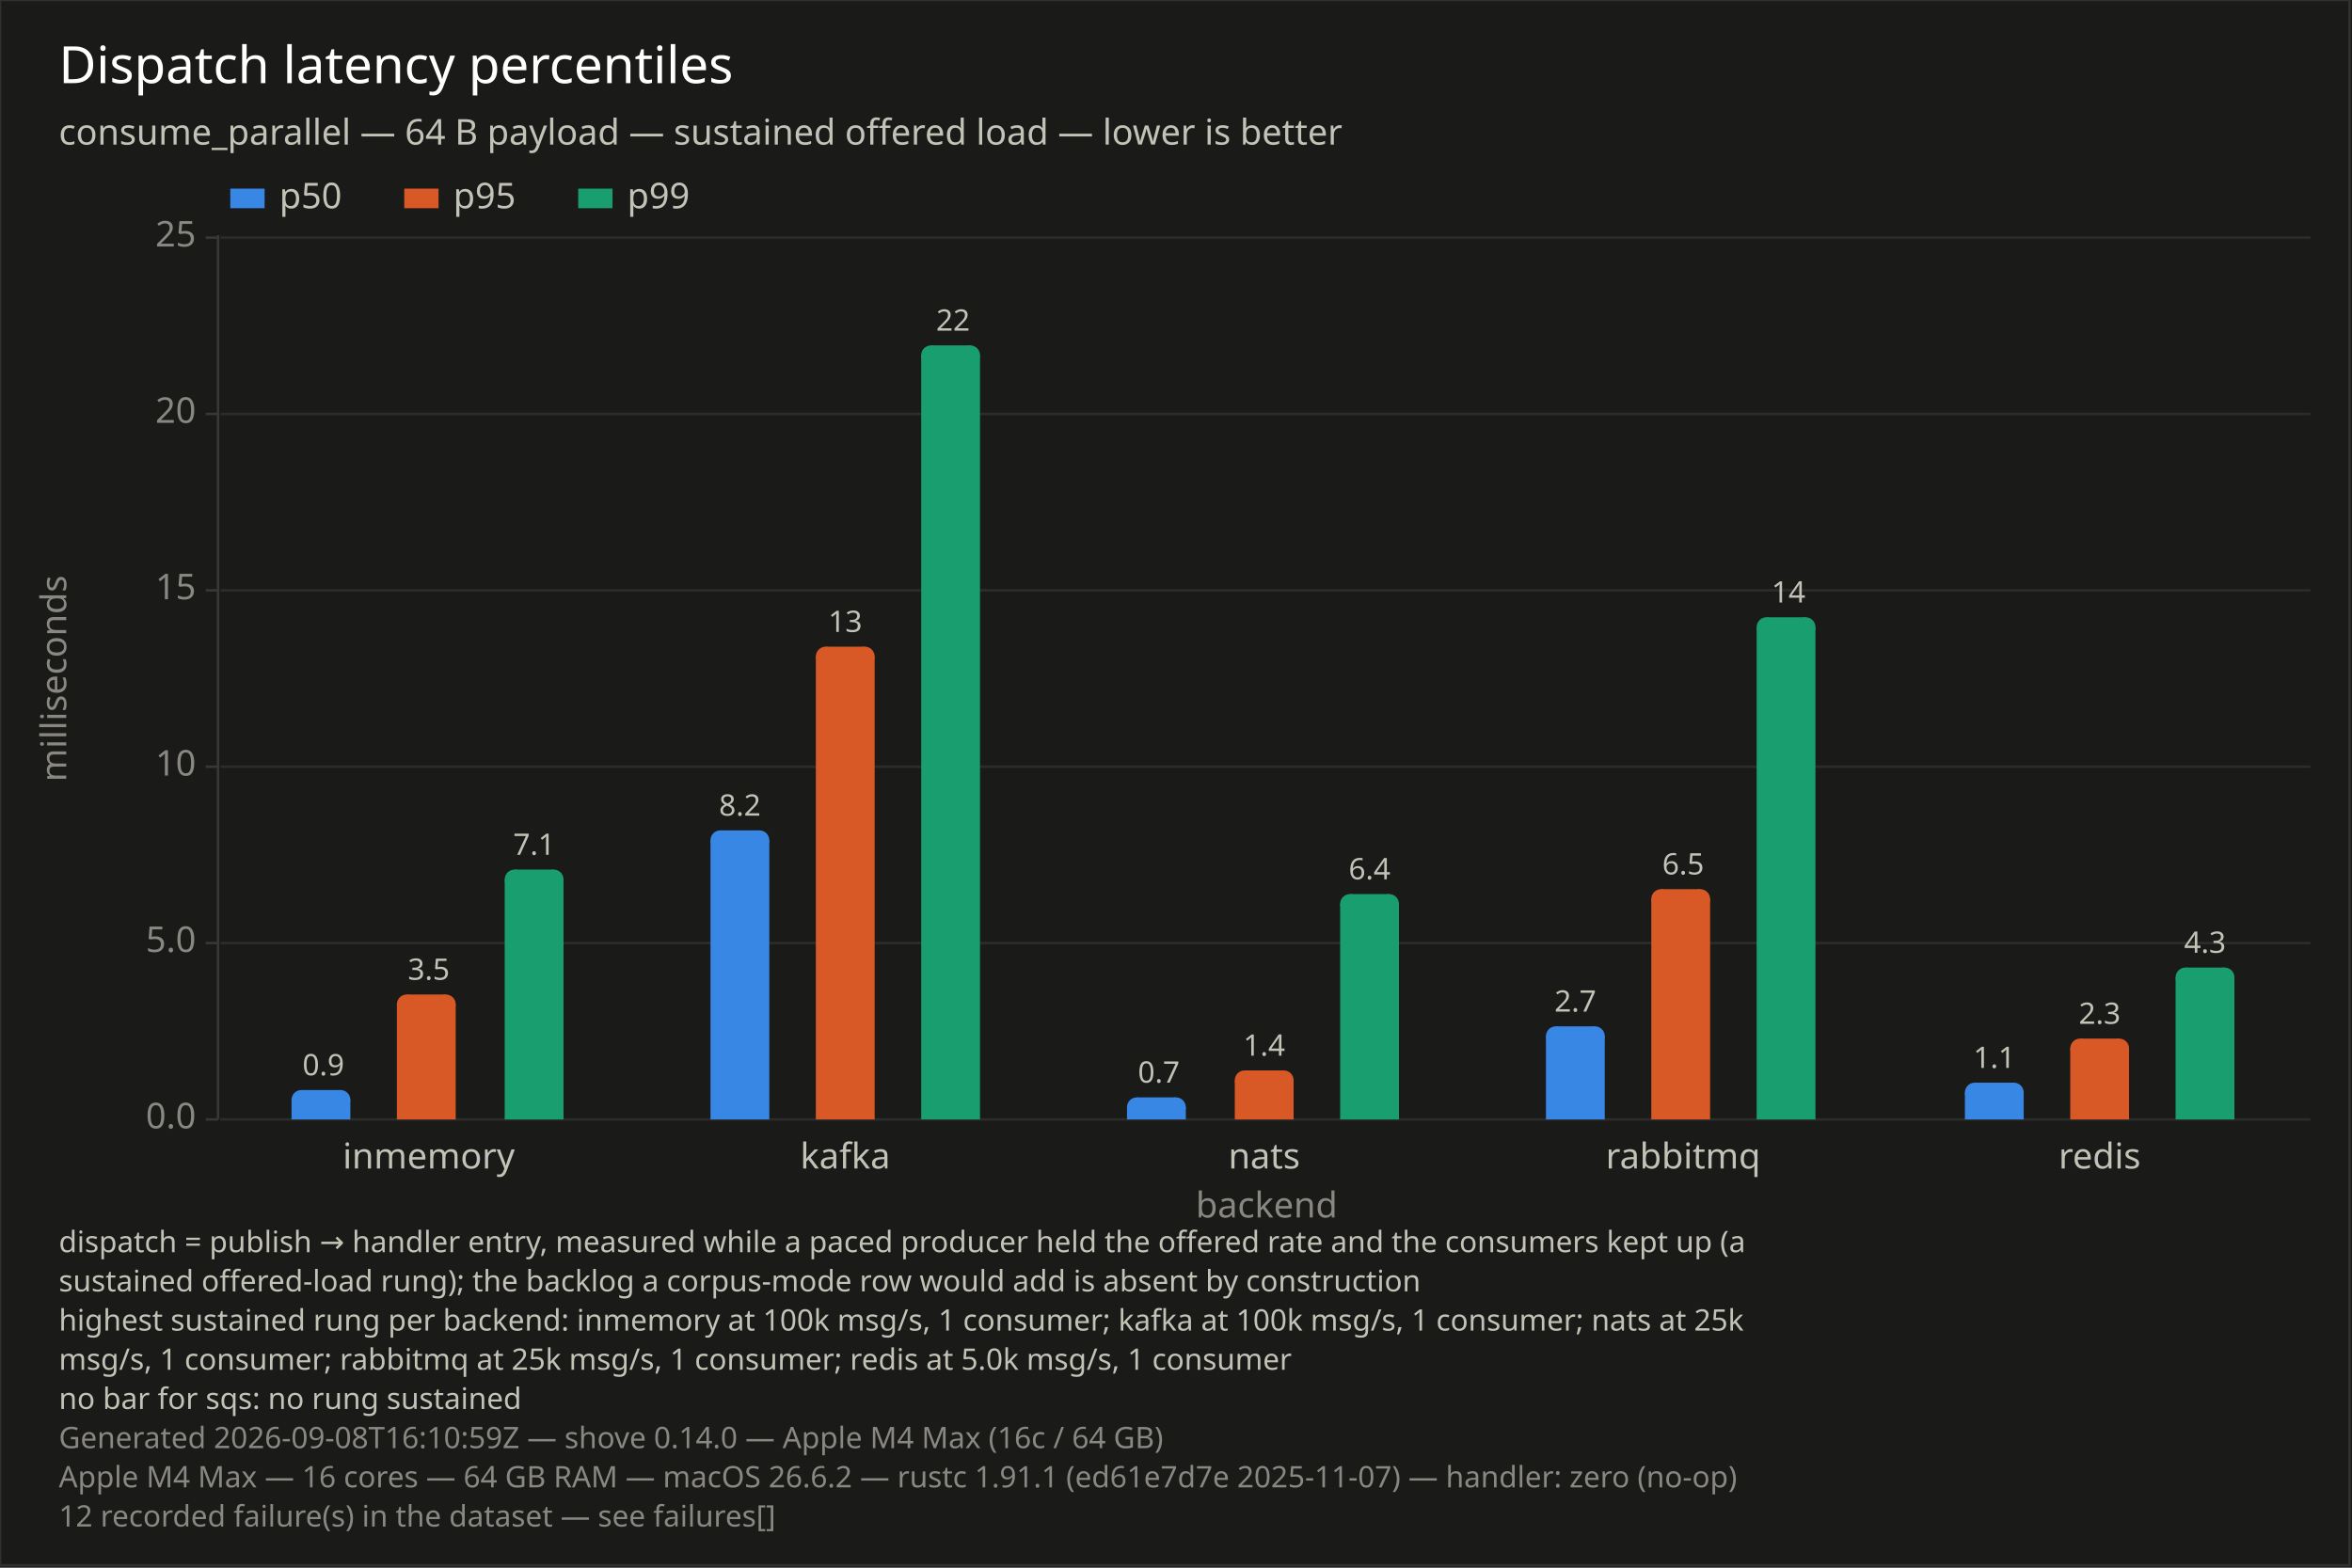
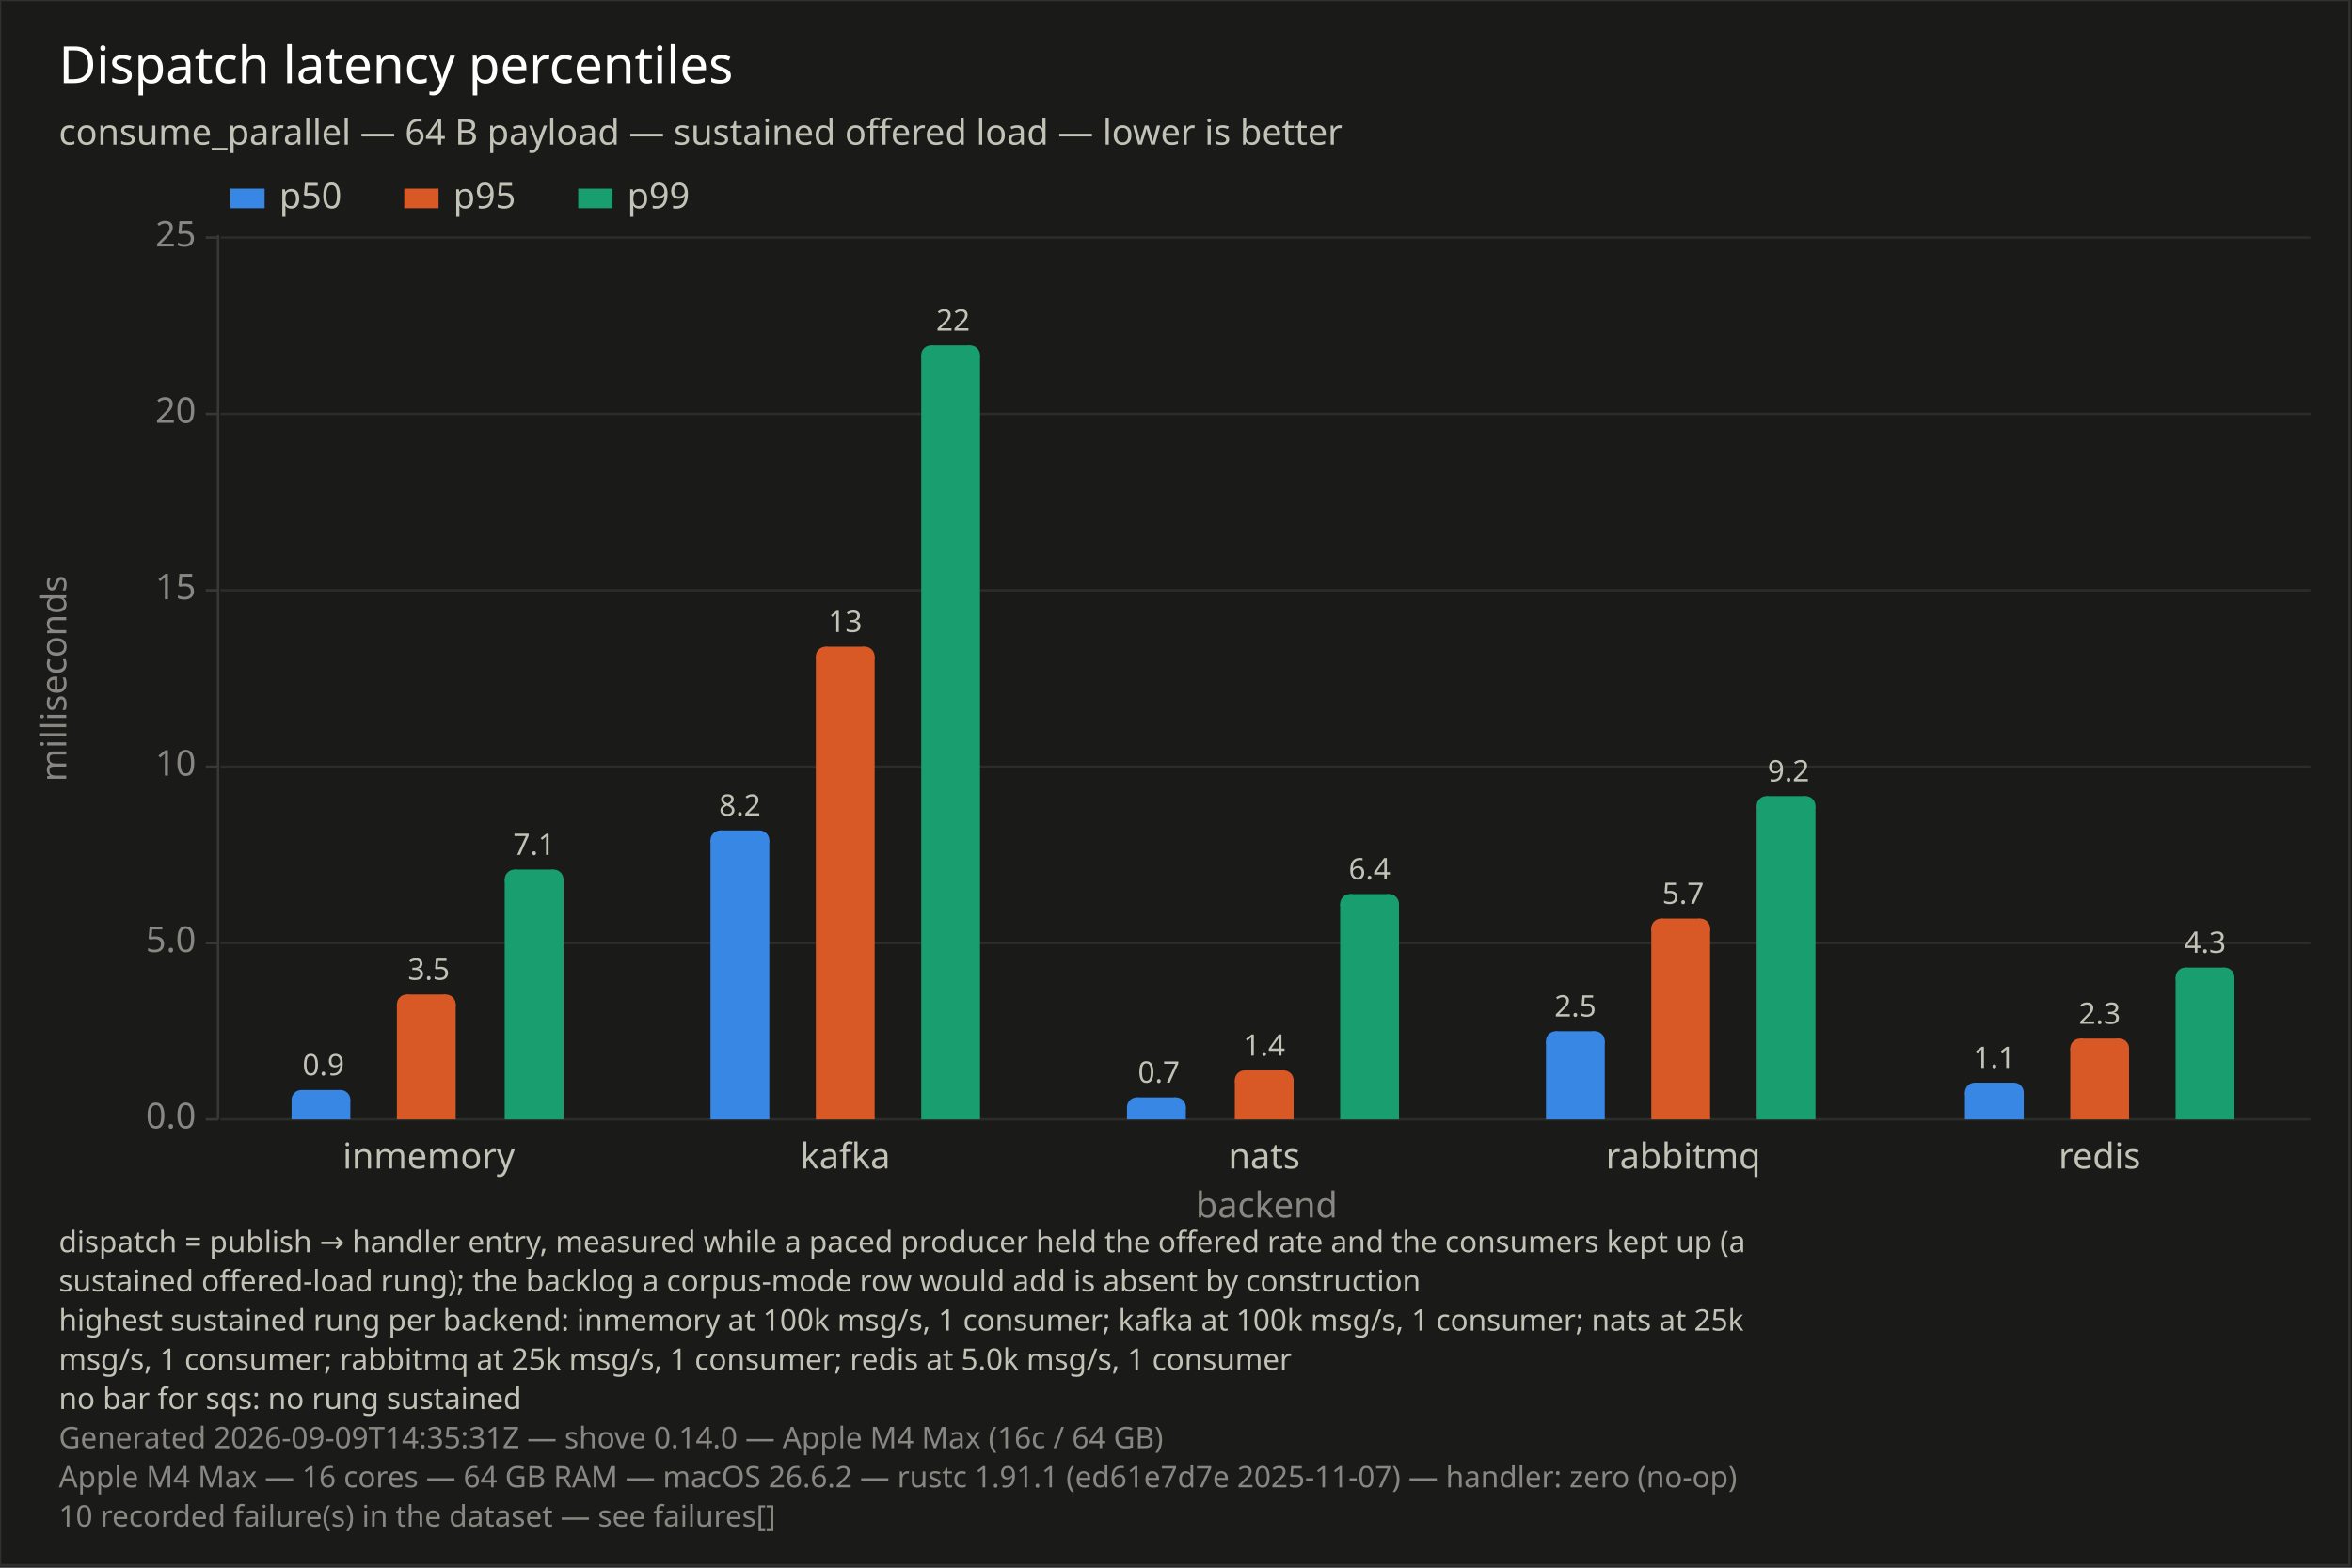
<svg xmlns="http://www.w3.org/2000/svg" width="960" height="640" viewBox="0 0 960 640">
  <rect x="0" y="0" width="960" height="640" opacity="1" fill="#1A1A19" stroke="none" />
  <rect x="0" y="0" width="959" height="639" opacity="0.1" fill="none" stroke="#FFFFFF" />
  <text x="24" y="18" dy="0.76em" text-anchor="start" font-family="sans-serif" font-size="20.968" opacity="1" fill="#FFFFFF">
Dispatch latency percentiles
</text>
  <text x="24" y="48" dy="0.76em" text-anchor="start" font-family="sans-serif" font-size="14.516" opacity="1" fill="#C3C2B7">
consume_parallel — 64 B payload — sustained offered load — lower is better
</text>
  <text x="24" y="502" dy="0.76em" text-anchor="start" font-family="sans-serif" font-size="12.097" opacity="1" fill="#C3C2B7">
dispatch = publish → handler entry, measured while a paced producer held the offered rate and the consumers kept up (a
</text>
  <text x="24" y="518" dy="0.76em" text-anchor="start" font-family="sans-serif" font-size="12.097" opacity="1" fill="#C3C2B7">
sustained offered-load rung); the backlog a corpus-mode row would add is absent by construction
</text>
  <text x="24" y="534" dy="0.76em" text-anchor="start" font-family="sans-serif" font-size="12.097" opacity="1" fill="#C3C2B7">
highest sustained rung per backend: inmemory at 100k msg/s, 1 consumer; kafka at 100k msg/s, 1 consumer; nats at 25k
</text>
  <text x="24" y="550" dy="0.76em" text-anchor="start" font-family="sans-serif" font-size="12.097" opacity="1" fill="#C3C2B7">
msg/s, 1 consumer; rabbitmq at 25k msg/s, 1 consumer; redis at 5.0k msg/s, 1 consumer
</text>
  <text x="24" y="566" dy="0.76em" text-anchor="start" font-family="sans-serif" font-size="12.097" opacity="1" fill="#C3C2B7">
no bar for sqs: no rung sustained
</text>
  <text x="24" y="582" dy="0.76em" text-anchor="start" font-family="sans-serif" font-size="12.097" opacity="1" fill="#898781">
- Generated 2026-09-08T16:10:59Z — shove 0.14.0 — Apple M4 Max (16c / 64 GB)
+ Generated 2026-09-09T14:35:31Z — shove 0.14.0 — Apple M4 Max (16c / 64 GB)
</text>
  <text x="24" y="598" dy="0.76em" text-anchor="start" font-family="sans-serif" font-size="12.097" opacity="1" fill="#898781">
Apple M4 Max — 16 cores — 64 GB RAM — macOS 26.6.2 — rustc 1.91.1 (ed61e7d7e 2025-11-07) — handler: zero (no-op)
</text>
  <text x="24" y="614" dy="0.76em" text-anchor="start" font-family="sans-serif" font-size="12.097" opacity="1" fill="#898781">
- 12 recorded failure(s) in the dataset — see failures[]
+ 10 recorded failure(s) in the dataset — see failures[]
</text>
  <text x="16" y="277" dy="0.76em" text-anchor="middle" font-family="sans-serif" font-size="14.516" opacity="1" fill="#898781" transform="rotate(270, 16, 277)">
milliseconds
</text>
  <line opacity="1" stroke="#2C2C2A" stroke-width="1" x1="90" y1="457" x2="943" y2="457" />
  <line opacity="1" stroke="#2C2C2A" stroke-width="1" x1="90" y1="385" x2="943" y2="385" />
  <line opacity="1" stroke="#2C2C2A" stroke-width="1" x1="90" y1="313" x2="943" y2="313" />
  <line opacity="1" stroke="#2C2C2A" stroke-width="1" x1="90" y1="241" x2="943" y2="241" />
  <line opacity="1" stroke="#2C2C2A" stroke-width="1" x1="90" y1="169" x2="943" y2="169" />
  <line opacity="1" stroke="#2C2C2A" stroke-width="1" x1="90" y1="97" x2="943" y2="97" />
  <polyline fill="none" opacity="1" stroke="#383835" stroke-width="1" points="89,96 89,457 " />
  <text x="80" y="457" dy="0.5ex" text-anchor="end" font-family="sans-serif" font-size="14.516" opacity="1" fill="#898781">
0.0
</text>
  <polyline fill="none" opacity="1" stroke="#383835" stroke-width="1" points="84,457 89,457 " />
  <text x="80" y="385" dy="0.5ex" text-anchor="end" font-family="sans-serif" font-size="14.516" opacity="1" fill="#898781">
5.0
</text>
  <polyline fill="none" opacity="1" stroke="#383835" stroke-width="1" points="84,385 89,385 " />
  <text x="80" y="313" dy="0.5ex" text-anchor="end" font-family="sans-serif" font-size="14.516" opacity="1" fill="#898781">
10
</text>
  <polyline fill="none" opacity="1" stroke="#383835" stroke-width="1" points="84,313 89,313 " />
  <text x="80" y="241" dy="0.5ex" text-anchor="end" font-family="sans-serif" font-size="14.516" opacity="1" fill="#898781">
15
</text>
  <polyline fill="none" opacity="1" stroke="#383835" stroke-width="1" points="84,241 89,241 " />
  <text x="80" y="169" dy="0.5ex" text-anchor="end" font-family="sans-serif" font-size="14.516" opacity="1" fill="#898781">
20
</text>
  <polyline fill="none" opacity="1" stroke="#383835" stroke-width="1" points="84,169 89,169 " />
  <text x="80" y="97" dy="0.5ex" text-anchor="end" font-family="sans-serif" font-size="14.516" opacity="1" fill="#898781">
25
</text>
  <polyline fill="none" opacity="1" stroke="#383835" stroke-width="1" points="84,97 89,97 " />
  <rect x="119" y="449" width="24" height="8" opacity="1" fill="#3987E5" stroke="none" />
  <rect x="123" y="445" width="16" height="5" opacity="1" fill="#3987E5" stroke="none" />
  <circle cx="123" cy="449" r="4" opacity="1" fill="#3987E5" stroke="none" stroke-width="0" />
  <circle cx="139" cy="449" r="4" opacity="1" fill="#3987E5" stroke="none" stroke-width="0" />
  <text x="132" y="442" dy="-0.5ex" text-anchor="middle" font-family="sans-serif" font-size="12.097" opacity="1" fill="#C3C2B7">
0.9
</text>
  <rect x="162" y="410" width="24" height="47" opacity="1" fill="#D95926" stroke="none" />
  <rect x="166" y="406" width="16" height="5" opacity="1" fill="#D95926" stroke="none" />
  <circle cx="166" cy="410" r="4" opacity="1" fill="#D95926" stroke="none" stroke-width="0" />
  <circle cx="182" cy="410" r="4" opacity="1" fill="#D95926" stroke="none" stroke-width="0" />
  <text x="175" y="403" dy="-0.5ex" text-anchor="middle" font-family="sans-serif" font-size="12.097" opacity="1" fill="#C3C2B7">
3.5
</text>
  <rect x="206" y="359" width="24" height="98" opacity="1" fill="#199E70" stroke="none" />
  <rect x="210" y="355" width="16" height="5" opacity="1" fill="#199E70" stroke="none" />
  <circle cx="210" cy="359" r="4" opacity="1" fill="#199E70" stroke="none" stroke-width="0" />
  <circle cx="226" cy="359" r="4" opacity="1" fill="#199E70" stroke="none" stroke-width="0" />
  <text x="218" y="352" dy="-0.5ex" text-anchor="middle" font-family="sans-serif" font-size="12.097" opacity="1" fill="#C3C2B7">
7.1
</text>
  <rect x="290" y="343" width="24" height="114" opacity="1" fill="#3987E5" stroke="none" />
  <rect x="294" y="339" width="16" height="5" opacity="1" fill="#3987E5" stroke="none" />
  <circle cx="294" cy="343" r="4" opacity="1" fill="#3987E5" stroke="none" stroke-width="0" />
  <circle cx="310" cy="343" r="4" opacity="1" fill="#3987E5" stroke="none" stroke-width="0" />
  <text x="302" y="336" dy="-0.5ex" text-anchor="middle" font-family="sans-serif" font-size="12.097" opacity="1" fill="#C3C2B7">
8.2
</text>
  <rect x="333" y="268" width="24" height="189" opacity="1" fill="#D95926" stroke="none" />
  <rect x="337" y="264" width="16" height="5" opacity="1" fill="#D95926" stroke="none" />
  <circle cx="337" cy="268" r="4" opacity="1" fill="#D95926" stroke="none" stroke-width="0" />
  <circle cx="353" cy="268" r="4" opacity="1" fill="#D95926" stroke="none" stroke-width="0" />
  <text x="345" y="261" dy="-0.5ex" text-anchor="middle" font-family="sans-serif" font-size="12.097" opacity="1" fill="#C3C2B7">
13
</text>
  <rect x="376" y="145" width="24" height="312" opacity="1" fill="#199E70" stroke="none" />
  <rect x="380" y="141" width="16" height="5" opacity="1" fill="#199E70" stroke="none" />
  <circle cx="380" cy="145" r="4" opacity="1" fill="#199E70" stroke="none" stroke-width="0" />
  <circle cx="396" cy="145" r="4" opacity="1" fill="#199E70" stroke="none" stroke-width="0" />
  <text x="389" y="138" dy="-0.5ex" text-anchor="middle" font-family="sans-serif" font-size="12.097" opacity="1" fill="#C3C2B7">
22
</text>
  <rect x="460" y="452" width="24" height="5" opacity="1" fill="#3987E5" stroke="none" />
  <rect x="464" y="448" width="16" height="5" opacity="1" fill="#3987E5" stroke="none" />
  <circle cx="464" cy="452" r="4" opacity="1" fill="#3987E5" stroke="none" stroke-width="0" />
  <circle cx="480" cy="452" r="4" opacity="1" fill="#3987E5" stroke="none" stroke-width="0" />
  <text x="473" y="445" dy="-0.5ex" text-anchor="middle" font-family="sans-serif" font-size="12.097" opacity="1" fill="#C3C2B7">
0.7
</text>
  <rect x="504" y="441" width="24" height="16" opacity="1" fill="#D95926" stroke="none" />
  <rect x="508" y="437" width="16" height="5" opacity="1" fill="#D95926" stroke="none" />
  <circle cx="508" cy="441" r="4" opacity="1" fill="#D95926" stroke="none" stroke-width="0" />
  <circle cx="524" cy="441" r="4" opacity="1" fill="#D95926" stroke="none" stroke-width="0" />
  <text x="516" y="434" dy="-0.5ex" text-anchor="middle" font-family="sans-serif" font-size="12.097" opacity="1" fill="#C3C2B7">
1.4
</text>
  <rect x="547" y="369" width="24" height="88" opacity="1" fill="#199E70" stroke="none" />
  <rect x="551" y="365" width="16" height="5" opacity="1" fill="#199E70" stroke="none" />
  <circle cx="551" cy="369" r="4" opacity="1" fill="#199E70" stroke="none" stroke-width="0" />
  <circle cx="567" cy="369" r="4" opacity="1" fill="#199E70" stroke="none" stroke-width="0" />
  <text x="559" y="362" dy="-0.5ex" text-anchor="middle" font-family="sans-serif" font-size="12.097" opacity="1" fill="#C3C2B7">
6.4
</text>
-   <rect x="631" y="423" width="24" height="34" opacity="1" fill="#3987E5" stroke="none" />
-   <rect x="635" y="419" width="16" height="5" opacity="1" fill="#3987E5" stroke="none" />
-   <circle cx="635" cy="423" r="4" opacity="1" fill="#3987E5" stroke="none" stroke-width="0" />
-   <circle cx="651" cy="423" r="4" opacity="1" fill="#3987E5" stroke="none" stroke-width="0" />
-   <text x="643" y="416" dy="-0.5ex" text-anchor="middle" font-family="sans-serif" font-size="12.097" opacity="1" fill="#C3C2B7">
- 2.7
- </text>
-   <rect x="674" y="367" width="24" height="90" opacity="1" fill="#D95926" stroke="none" />
-   <rect x="678" y="363" width="16" height="5" opacity="1" fill="#D95926" stroke="none" />
-   <circle cx="678" cy="367" r="4" opacity="1" fill="#D95926" stroke="none" stroke-width="0" />
-   <circle cx="694" cy="367" r="4" opacity="1" fill="#D95926" stroke="none" stroke-width="0" />
-   <text x="687" y="360" dy="-0.5ex" text-anchor="middle" font-family="sans-serif" font-size="12.097" opacity="1" fill="#C3C2B7">
- 6.5
- </text>
-   <rect x="717" y="256" width="24" height="201" opacity="1" fill="#199E70" stroke="none" />
-   <rect x="721" y="252" width="16" height="5" opacity="1" fill="#199E70" stroke="none" />
-   <circle cx="721" cy="256" r="4" opacity="1" fill="#199E70" stroke="none" stroke-width="0" />
-   <circle cx="737" cy="256" r="4" opacity="1" fill="#199E70" stroke="none" stroke-width="0" />
-   <text x="730" y="249" dy="-0.5ex" text-anchor="middle" font-family="sans-serif" font-size="12.097" opacity="1" fill="#C3C2B7">
- 14
+   <rect x="631" y="425" width="24" height="32" opacity="1" fill="#3987E5" stroke="none" />
+   <rect x="635" y="421" width="16" height="5" opacity="1" fill="#3987E5" stroke="none" />
+   <circle cx="635" cy="425" r="4" opacity="1" fill="#3987E5" stroke="none" stroke-width="0" />
+   <circle cx="651" cy="425" r="4" opacity="1" fill="#3987E5" stroke="none" stroke-width="0" />
+   <text x="643" y="418" dy="-0.5ex" text-anchor="middle" font-family="sans-serif" font-size="12.097" opacity="1" fill="#C3C2B7">
+ 2.5
+ </text>
+   <rect x="674" y="379" width="24" height="78" opacity="1" fill="#D95926" stroke="none" />
+   <rect x="678" y="375" width="16" height="5" opacity="1" fill="#D95926" stroke="none" />
+   <circle cx="678" cy="379" r="4" opacity="1" fill="#D95926" stroke="none" stroke-width="0" />
+   <circle cx="694" cy="379" r="4" opacity="1" fill="#D95926" stroke="none" stroke-width="0" />
+   <text x="687" y="372" dy="-0.5ex" text-anchor="middle" font-family="sans-serif" font-size="12.097" opacity="1" fill="#C3C2B7">
+ 5.7
+ </text>
+   <rect x="717" y="329" width="24" height="128" opacity="1" fill="#199E70" stroke="none" />
+   <rect x="721" y="325" width="16" height="5" opacity="1" fill="#199E70" stroke="none" />
+   <circle cx="721" cy="329" r="4" opacity="1" fill="#199E70" stroke="none" stroke-width="0" />
+   <circle cx="737" cy="329" r="4" opacity="1" fill="#199E70" stroke="none" stroke-width="0" />
+   <text x="730" y="322" dy="-0.5ex" text-anchor="middle" font-family="sans-serif" font-size="12.097" opacity="1" fill="#C3C2B7">
+ 9.2
</text>
  <rect x="802" y="446" width="24" height="11" opacity="1" fill="#3987E5" stroke="none" />
  <rect x="806" y="442" width="16" height="5" opacity="1" fill="#3987E5" stroke="none" />
  <circle cx="806" cy="446" r="4" opacity="1" fill="#3987E5" stroke="none" stroke-width="0" />
  <circle cx="822" cy="446" r="4" opacity="1" fill="#3987E5" stroke="none" stroke-width="0" />
  <text x="814" y="439" dy="-0.5ex" text-anchor="middle" font-family="sans-serif" font-size="12.097" opacity="1" fill="#C3C2B7">
1.1
</text>
  <rect x="845" y="428" width="24" height="29" opacity="1" fill="#D95926" stroke="none" />
  <rect x="849" y="424" width="16" height="5" opacity="1" fill="#D95926" stroke="none" />
  <circle cx="849" cy="428" r="4" opacity="1" fill="#D95926" stroke="none" stroke-width="0" />
  <circle cx="865" cy="428" r="4" opacity="1" fill="#D95926" stroke="none" stroke-width="0" />
  <text x="857" y="421" dy="-0.5ex" text-anchor="middle" font-family="sans-serif" font-size="12.097" opacity="1" fill="#C3C2B7">
2.3
</text>
  <rect x="888" y="399" width="24" height="58" opacity="1" fill="#199E70" stroke="none" />
  <rect x="892" y="395" width="16" height="5" opacity="1" fill="#199E70" stroke="none" />
  <circle cx="892" cy="399" r="4" opacity="1" fill="#199E70" stroke="none" stroke-width="0" />
  <circle cx="908" cy="399" r="4" opacity="1" fill="#199E70" stroke="none" stroke-width="0" />
  <text x="900" y="392" dy="-0.5ex" text-anchor="middle" font-family="sans-serif" font-size="12.097" opacity="1" fill="#C3C2B7">
4.3
</text>
  <text x="175" y="466" dy="0.76em" text-anchor="middle" font-family="sans-serif" font-size="14.516" opacity="1" fill="#C3C2B7">
inmemory
</text>
  <text x="345" y="466" dy="0.76em" text-anchor="middle" font-family="sans-serif" font-size="14.516" opacity="1" fill="#C3C2B7">
kafka
</text>
  <text x="516" y="466" dy="0.76em" text-anchor="middle" font-family="sans-serif" font-size="14.516" opacity="1" fill="#C3C2B7">
nats
</text>
  <text x="687" y="466" dy="0.76em" text-anchor="middle" font-family="sans-serif" font-size="14.516" opacity="1" fill="#C3C2B7">
rabbitmq
</text>
  <text x="857" y="466" dy="0.76em" text-anchor="middle" font-family="sans-serif" font-size="14.516" opacity="1" fill="#C3C2B7">
redis
</text>
  <text x="517" y="486" dy="0.76em" text-anchor="middle" font-family="sans-serif" font-size="14.516" opacity="1" fill="#898781">
backend
</text>
  <rect x="94" y="77" width="14" height="8" opacity="1" fill="#3987E5" stroke="none" />
  <text x="114" y="74" dy="0.76em" text-anchor="start" font-family="sans-serif" font-size="14.516" opacity="1" fill="#C3C2B7">
p50
</text>
  <rect x="165" y="77" width="14" height="8" opacity="1" fill="#D95926" stroke="none" />
  <text x="185" y="74" dy="0.76em" text-anchor="start" font-family="sans-serif" font-size="14.516" opacity="1" fill="#C3C2B7">
p95
</text>
  <rect x="236" y="77" width="14" height="8" opacity="1" fill="#199E70" stroke="none" />
  <text x="256" y="74" dy="0.76em" text-anchor="start" font-family="sans-serif" font-size="14.516" opacity="1" fill="#C3C2B7">
p99
</text>
</svg>
